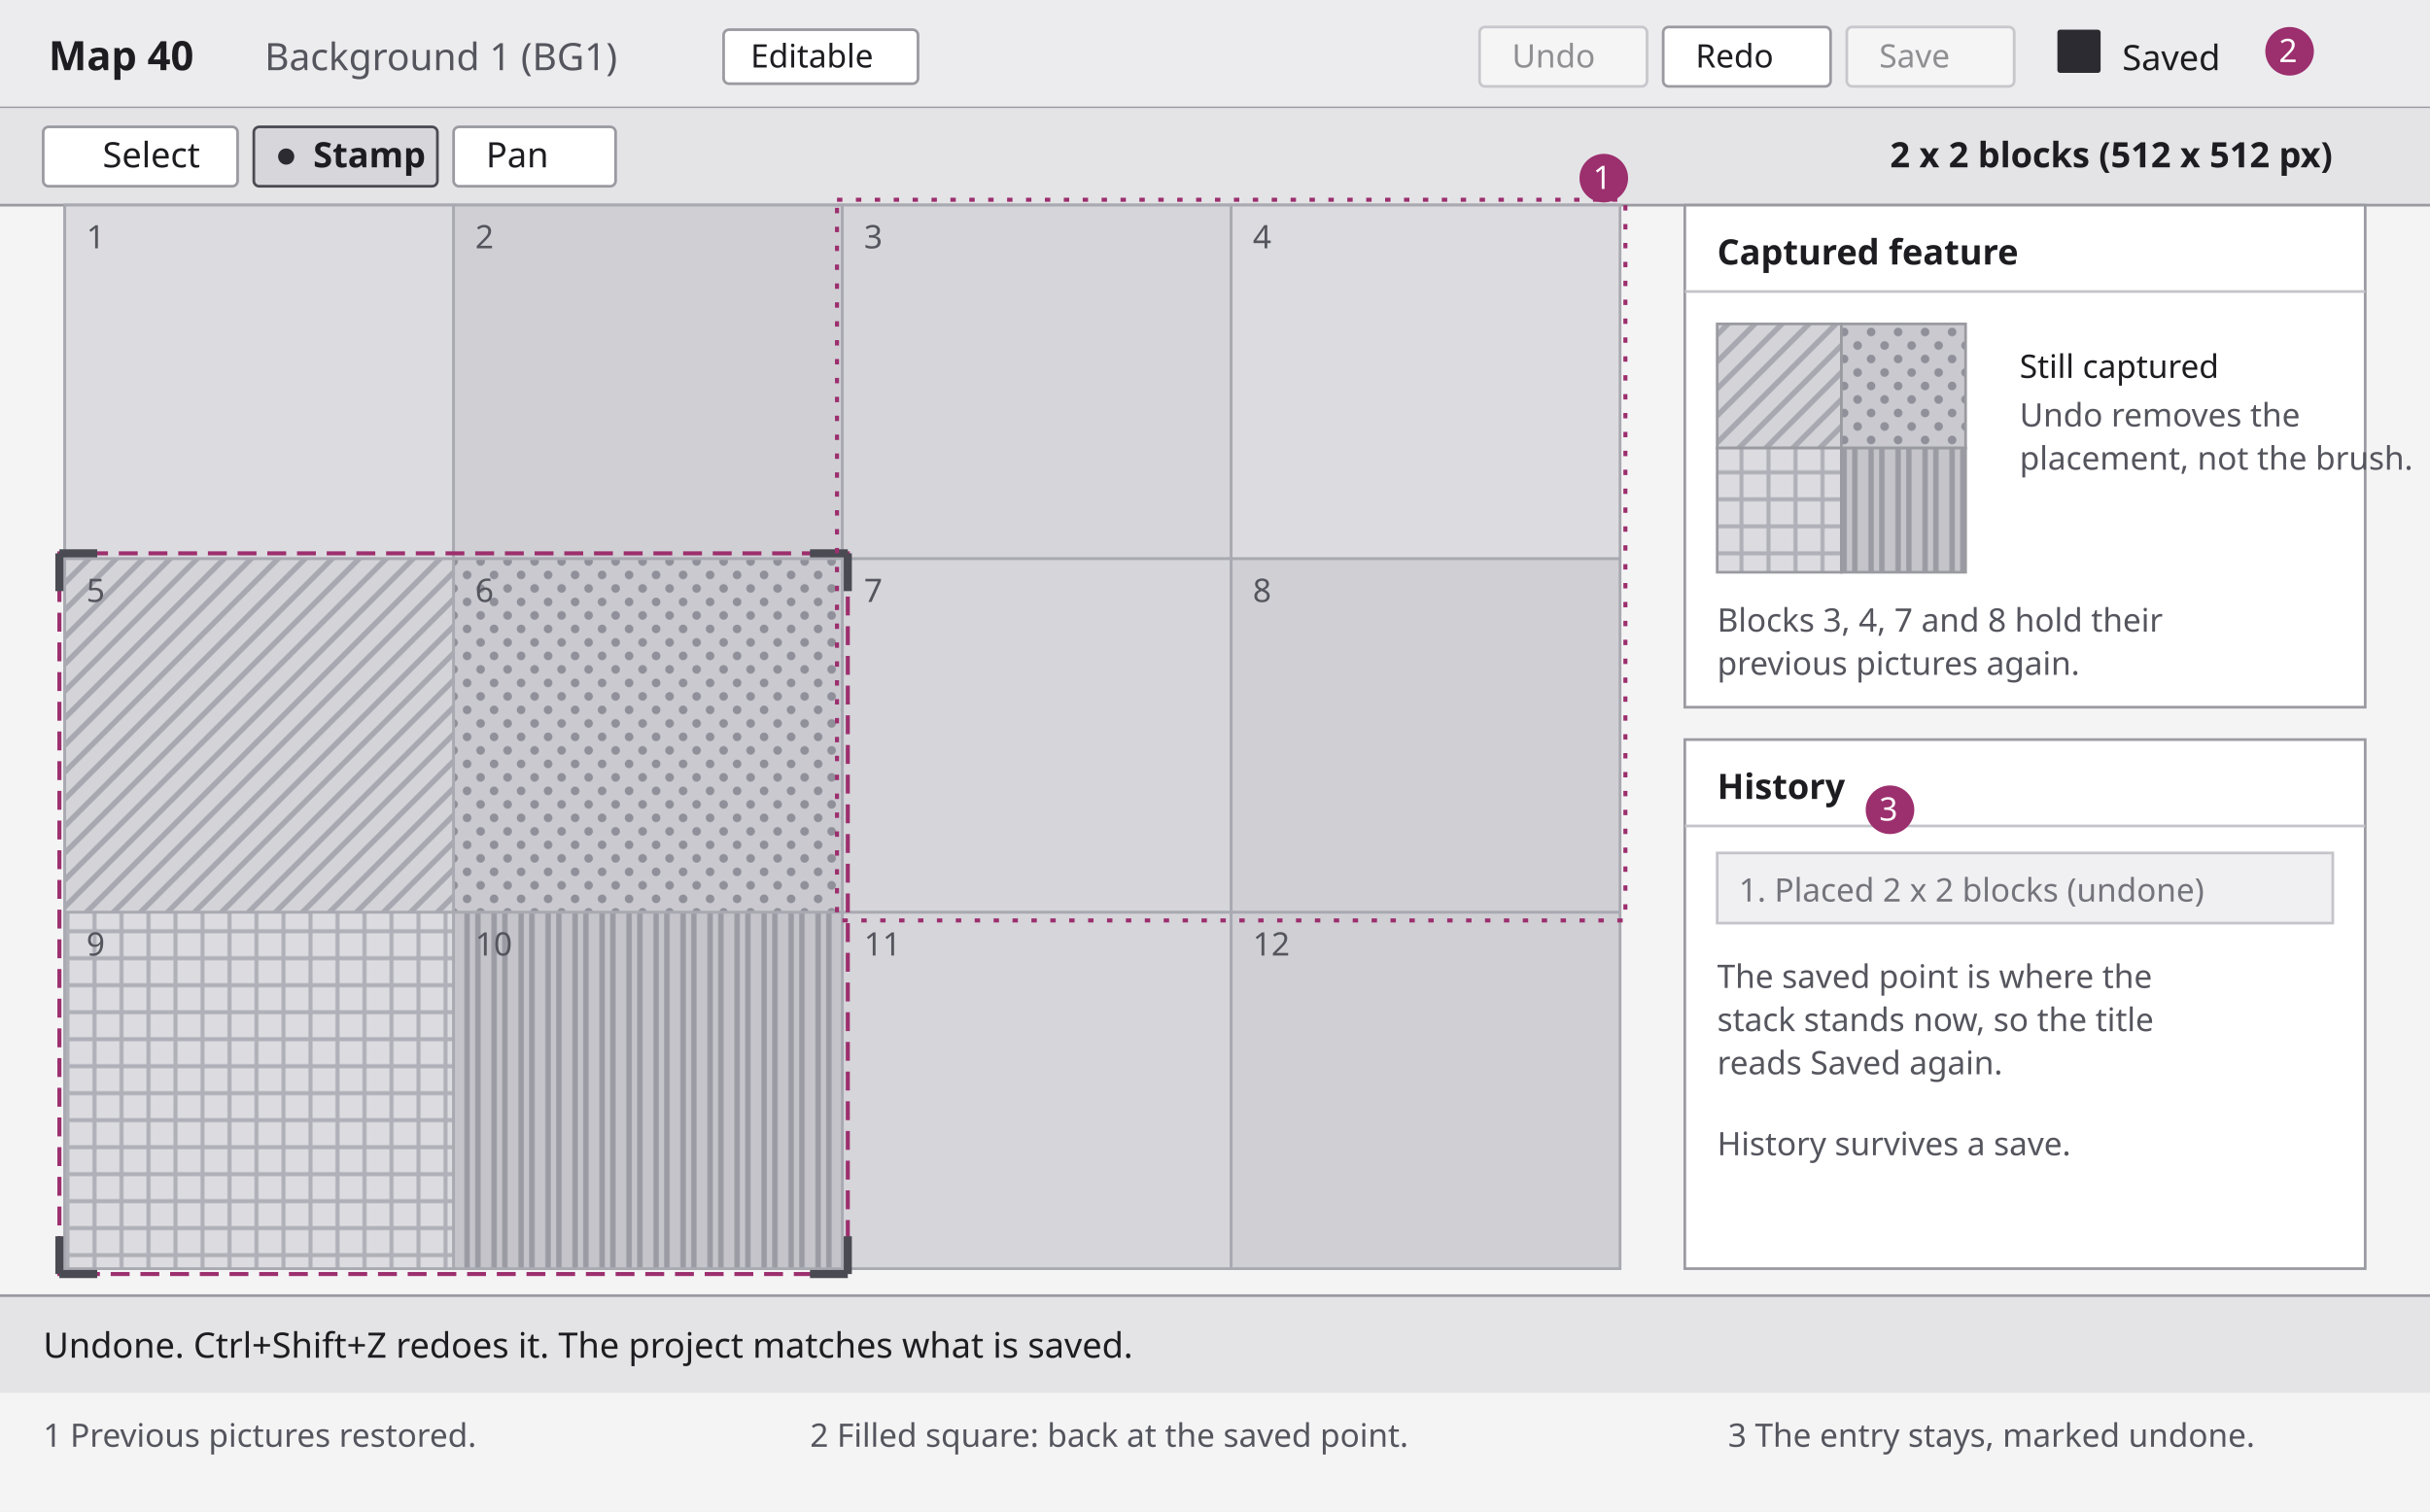
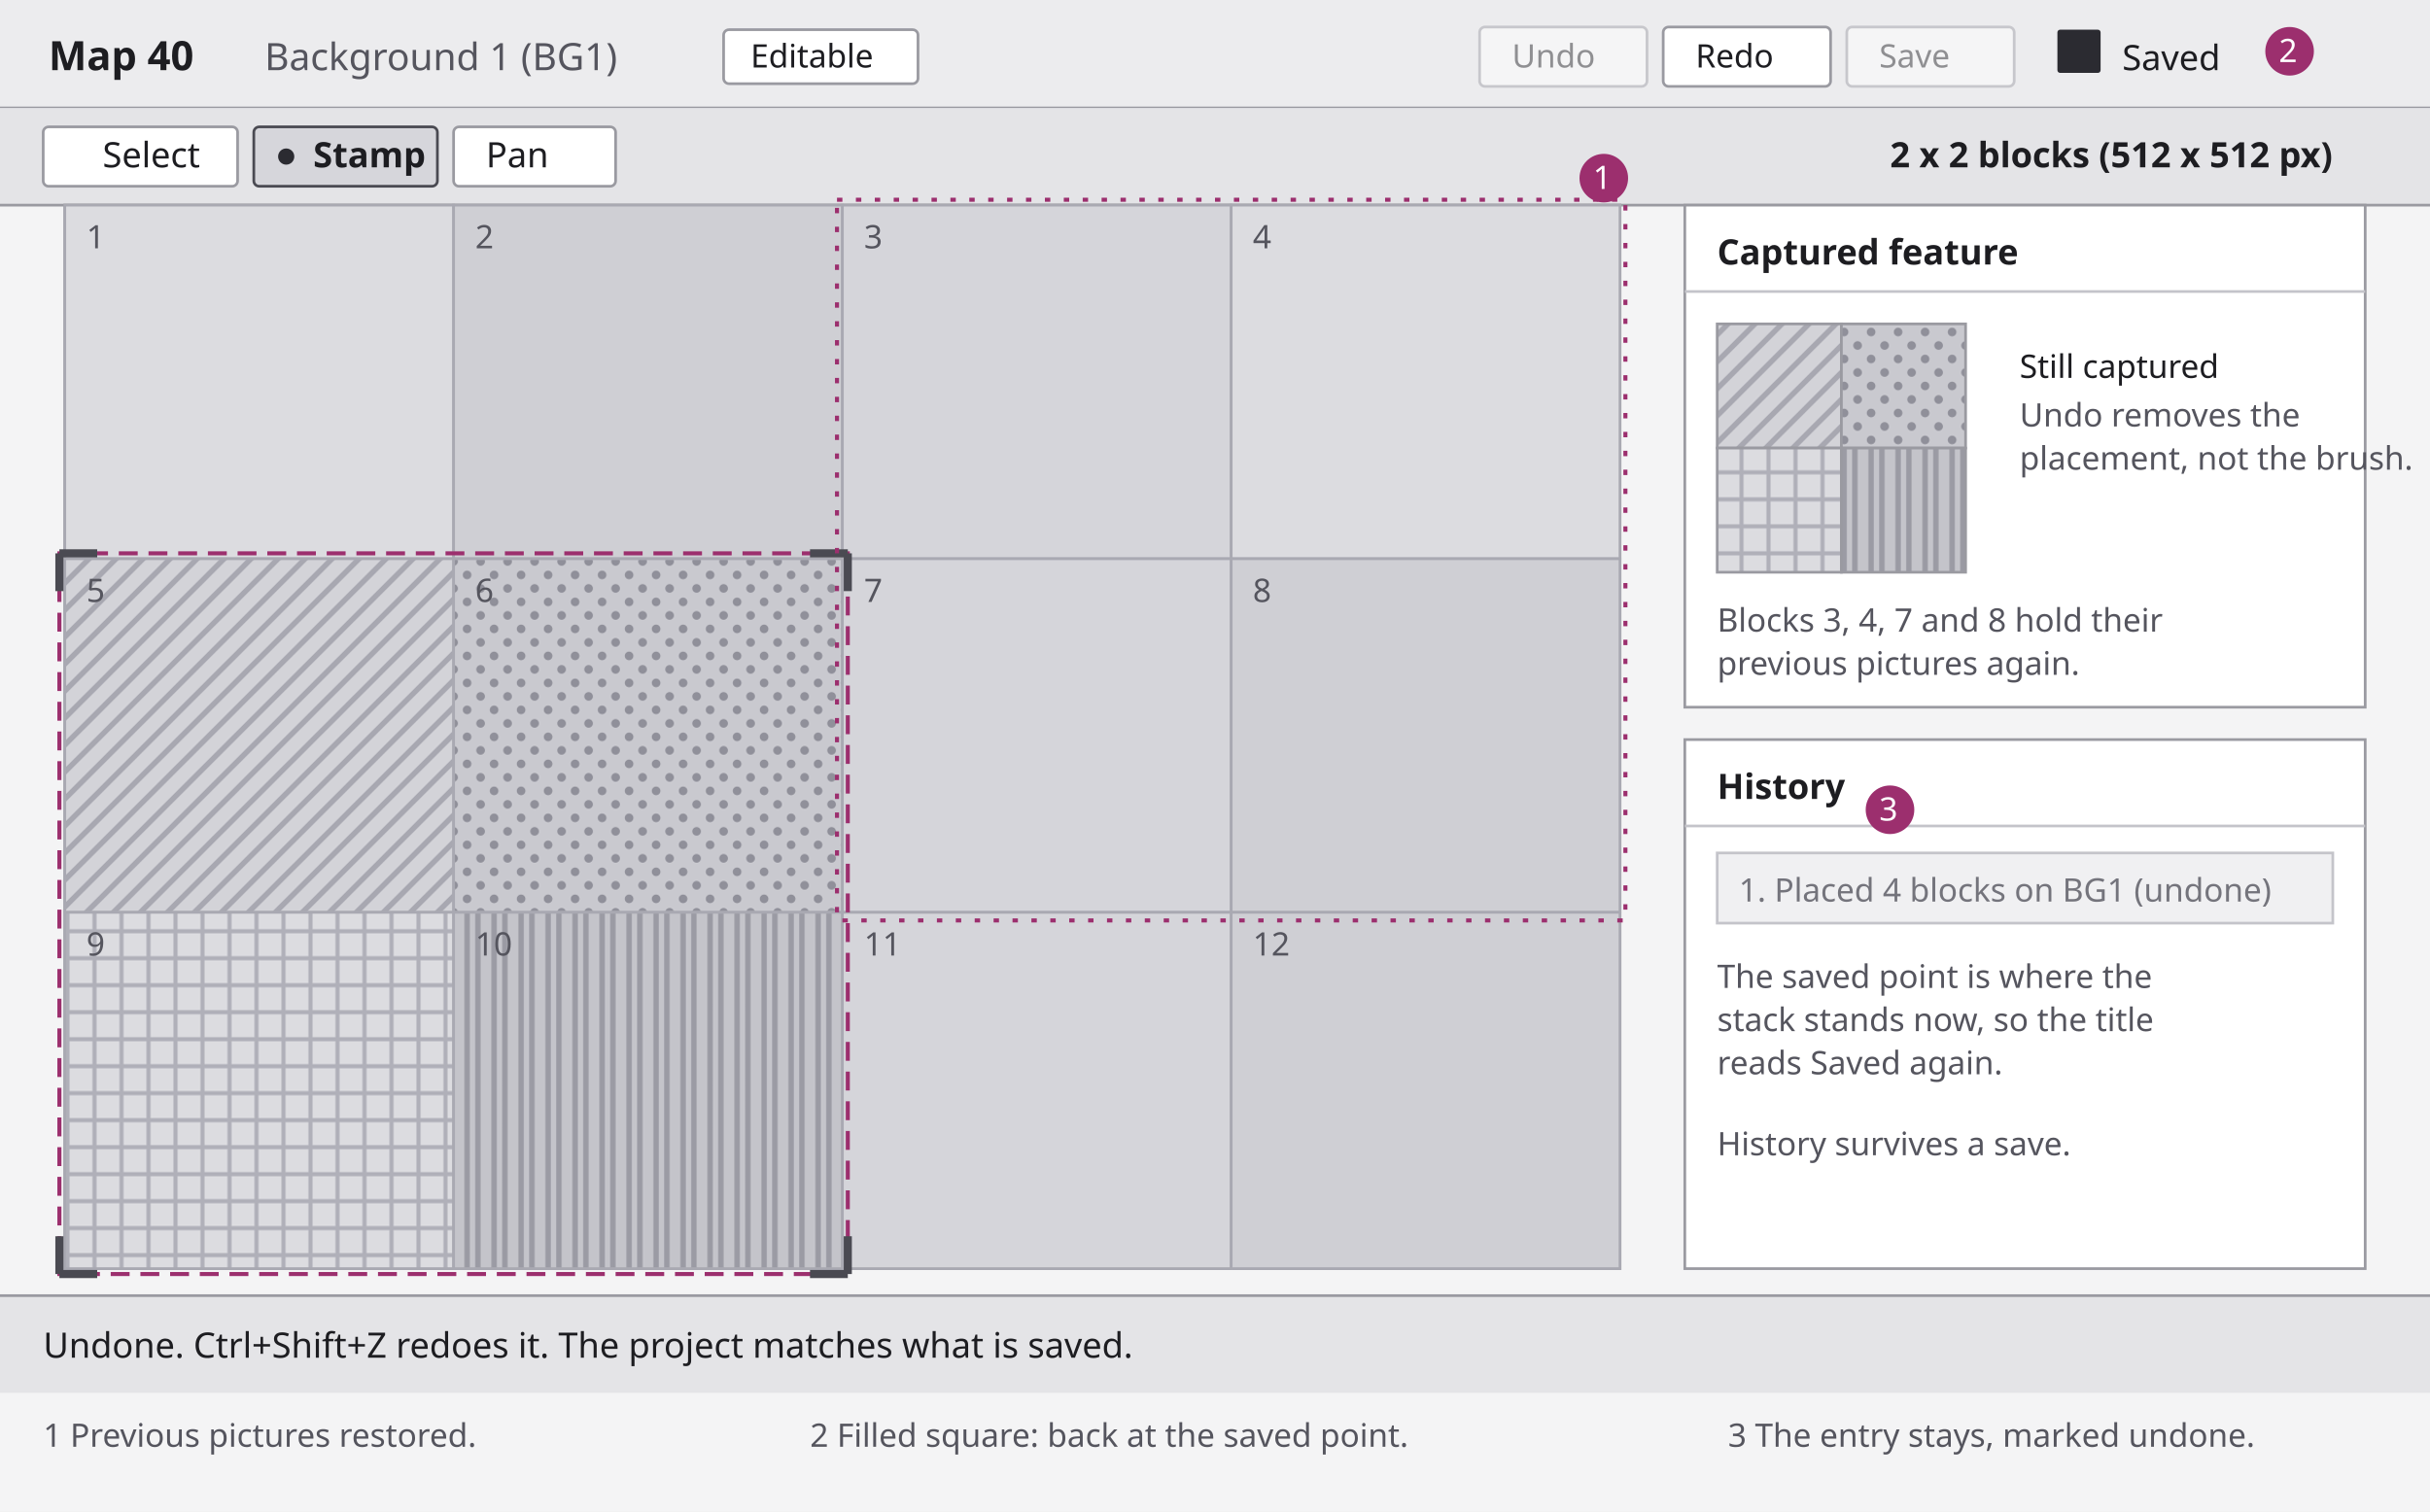
<svg xmlns="http://www.w3.org/2000/svg" viewBox="0 0 900 560" width="900" height="560" role="img" aria-labelledby="t7 d7">
  <defs>
    <pattern id="p-diag" width="10" height="10" patternUnits="userSpaceOnUse">
      <rect width="10" height="10" fill="#d3d3d8" />
      <path d="M-2 2 L2 -2 M0 10 L10 0 M8 12 L12 8" stroke="#a8a8b1" stroke-width="2" />
    </pattern>
    <pattern id="p-dots" width="10" height="10" patternUnits="userSpaceOnUse">
      <rect width="10" height="10" fill="#c9c9cf" />
      <circle cx="3" cy="3" r="1.6" fill="#90909a" />
      <circle cx="8" cy="8" r="1.6" fill="#90909a" />
    </pattern>
    <pattern id="p-cross" width="10" height="10" patternUnits="userSpaceOnUse">
      <rect width="10" height="10" fill="#dcdce0" />
      <path d="M0 5 L10 5 M5 0 L5 10" stroke="#b0b0b9" stroke-width="1.5" />
    </pattern>
    <pattern id="p-vert" width="10" height="10" patternUnits="userSpaceOnUse">
      <rect width="10" height="10" fill="#c4c4ca" />
      <path d="M3 0 L3 10 M7 0 L7 10" stroke="#9b9ba4" stroke-width="2" />
    </pattern>
  </defs>
  <rect x="0" y="0" width="900" height="560" fill="#f4f4f5" />
  <rect x="0" y="0" width="900" height="40" fill="#ececee" />
  <line x1="0" y1="40" x2="900" y2="40" stroke="#9a9aa1" />
  <text x="18" y="26" font-family="Segoe UI, Tahoma, sans-serif" font-size="15" font-weight="700" fill="#1d1d21">Map 40</text>
  <text x="98" y="26" font-family="Segoe UI, Tahoma, sans-serif" font-size="14" fill="#55555e">Background 1 (BG1)</text>
  <rect x="268" y="11" width="72" height="20" rx="2" fill="#ffffff" stroke="#9a9aa1" />
  <text x="278" y="25" font-family="Segoe UI, Tahoma, sans-serif" font-size="12" fill="#1d1d21">Editable</text>
  <g opacity="0.45">
    <rect x="548" y="10" width="62" height="22" rx="2" fill="#ffffff" stroke="#9a9aa1" />
    <text x="560" y="25" font-family="Segoe UI, Tahoma, sans-serif" font-size="12" fill="#1d1d21">Undo</text>
  </g>
  <rect x="616" y="10" width="62" height="22" rx="2" fill="#ffffff" stroke="#9a9aa1" />
  <text x="628" y="25" font-family="Segoe UI, Tahoma, sans-serif" font-size="12" fill="#1d1d21">Redo</text>
  <g opacity="0.45">
    <rect x="684" y="10" width="62" height="22" rx="2" fill="#ffffff" stroke="#9a9aa1" />
    <text x="696" y="25" font-family="Segoe UI, Tahoma, sans-serif" font-size="12" fill="#1d1d21">Save</text>
  </g>
  <rect x="762" y="11" width="16" height="16" rx="1" fill="#2b2b31" />
  <text x="786" y="26" font-family="Segoe UI, Tahoma, sans-serif" font-size="13" fill="#1d1d21">Saved</text>
  <rect x="0" y="40" width="900" height="36" fill="#e4e4e7" />
  <line x1="0" y1="76" x2="900" y2="76" stroke="#9a9aa1" />
  <rect x="16" y="47" width="72" height="22" rx="2" fill="#ffffff" stroke="#9a9aa1" />
  <text x="38" y="62" font-family="Segoe UI, Tahoma, sans-serif" font-size="13" fill="#1d1d21">Select</text>
  <rect x="94" y="47" width="68" height="22" rx="2" fill="#d6d6db" stroke="#4a4a52" />
  <circle cx="106" cy="58" r="3" fill="#2b2b31" />
  <text x="116" y="62" font-family="Segoe UI, Tahoma, sans-serif" font-size="13" font-weight="600" fill="#1d1d21">Stamp</text>
  <rect x="168" y="47" width="60" height="22" rx="2" fill="#ffffff" stroke="#9a9aa1" />
  <text x="180" y="62" font-family="Segoe UI, Tahoma, sans-serif" font-size="13" fill="#1d1d21">Pan</text>
  <text x="700" y="62" font-family="Segoe UI, Tahoma, sans-serif" font-size="13" font-weight="600" fill="#1d1d21">2 x 2 blocks (512 x 512 px)</text>
  <rect x="24" y="76" width="576" height="394" fill="#e6e6e8" stroke="#9a9aa1" />
  <g stroke="#a9a9b2" stroke-width="1">
    <rect x="24" y="76" width="144" height="131" fill="#dcdce0" />
    <rect x="168" y="76" width="144" height="131" fill="#cfcfd4" />
    <rect x="312" y="76" width="144" height="131" fill="#d5d5da" />
    <rect x="456" y="76" width="144" height="131" fill="#dcdce0" />
    <rect x="24" y="207" width="144" height="131" fill="url(#p-diag)" />
    <rect x="168" y="207" width="144" height="131" fill="url(#p-dots)" />
    <rect x="312" y="207" width="144" height="131" fill="#d5d5da" />
    <rect x="456" y="207" width="144" height="131" fill="#cfcfd4" />
    <rect x="24" y="338" width="144" height="132" fill="url(#p-cross)" />
    <rect x="168" y="338" width="144" height="132" fill="url(#p-vert)" />
    <rect x="312" y="338" width="144" height="132" fill="#d5d5da" />
    <rect x="456" y="338" width="144" height="132" fill="#cfcfd4" />
  </g>
  <rect x="22" y="205" width="292" height="267" fill="none" stroke="#9c2f6e" stroke-width="1.5" stroke-dasharray="7 4" />
  <path d="M22 205 h14 M22 205 v14 M314 205 h-14 M314 205 v14 M22 472 h14 M22 472 v-14 M314 472 h-14 M314 472 v-14" stroke="#4a4a52" stroke-width="3" fill="none" />
  <rect x="310" y="74" width="292" height="267" fill="none" stroke="#9c2f6e" stroke-width="1.5" stroke-dasharray="2 5" />
  <g font-family="Segoe UI, Tahoma, sans-serif" font-size="12" fill="#55555e">
    <text x="32" y="92">1</text>
    <text x="176" y="92">2</text>
    <text x="320" y="92">3</text>
    <text x="464" y="92">4</text>
    <text x="32" y="223">5</text>
    <text x="176" y="223">6</text>
    <text x="320" y="223">7</text>
    <text x="464" y="223">8</text>
    <text x="32" y="354">9</text>
    <text x="176" y="354">10</text>
    <text x="320" y="354">11</text>
    <text x="464" y="354">12</text>
  </g>
  <rect x="624" y="76" width="252" height="186" fill="#ffffff" stroke="#9a9aa1" />
  <text x="636" y="98" font-family="Segoe UI, Tahoma, sans-serif" font-size="13" font-weight="600" fill="#1d1d21">Captured feature</text>
  <line x1="624" y1="108" x2="876" y2="108" stroke="#c4c4ca" />
  <g stroke="#9a9aa1" stroke-width="1">
    <rect x="636" y="120" width="46" height="46" fill="url(#p-diag)" />
    <rect x="682" y="120" width="46" height="46" fill="url(#p-dots)" />
    <rect x="636" y="166" width="46" height="46" fill="url(#p-cross)" />
    <rect x="682" y="166" width="46" height="46" fill="url(#p-vert)" />
  </g>
  <text x="748" y="140" font-family="Segoe UI, Tahoma, sans-serif" font-size="12" fill="#1d1d21">Still captured</text>
  <text x="748" y="158" font-family="Segoe UI, Tahoma, sans-serif" font-size="12" fill="#55555e">Undo removes the</text>
  <text x="748" y="174" font-family="Segoe UI, Tahoma, sans-serif" font-size="12" fill="#55555e">placement, not the brush.</text>
  <text x="636" y="234" font-family="Segoe UI, Tahoma, sans-serif" font-size="12" fill="#55555e">Blocks 3, 4, 7 and 8 hold their</text>
  <text x="636" y="250" font-family="Segoe UI, Tahoma, sans-serif" font-size="12" fill="#55555e">previous pictures again.</text>
  <rect x="624" y="274" width="252" height="196" fill="#ffffff" stroke="#9a9aa1" />
  <text x="636" y="296" font-family="Segoe UI, Tahoma, sans-serif" font-size="13" font-weight="600" fill="#1d1d21">History</text>
  <line x1="624" y1="306" x2="876" y2="306" stroke="#c4c4ca" />
  <rect x="636" y="316" width="228" height="26" fill="#f0f0f2" stroke="#c4c4ca" />
-   <text x="644" y="334" font-family="Segoe UI, Tahoma, sans-serif" font-size="12" fill="#74747c">1. Placed 2 x 2 blocks (undone)</text>
+   <text x="644" y="334" font-family="Segoe UI, Tahoma, sans-serif" font-size="12" fill="#74747c">1. Placed 4 blocks on BG1 (undone)</text>
  <text x="636" y="366" font-family="Segoe UI, Tahoma, sans-serif" font-size="12" fill="#55555e">The saved point is where the</text>
  <text x="636" y="382" font-family="Segoe UI, Tahoma, sans-serif" font-size="12" fill="#55555e">stack stands now, so the title</text>
  <text x="636" y="398" font-family="Segoe UI, Tahoma, sans-serif" font-size="12" fill="#55555e">reads Saved again.</text>
  <text x="636" y="428" font-family="Segoe UI, Tahoma, sans-serif" font-size="12" fill="#55555e">History survives a save.</text>
  <rect x="0" y="480" width="900" height="36" fill="#e4e4e7" />
  <line x1="0" y1="480" x2="900" y2="480" stroke="#9a9aa1" />
  <text x="16" y="503" font-family="Segoe UI, Tahoma, sans-serif" font-size="13" fill="#1d1d21">Undone. Ctrl+Shift+Z redoes it. The project matches what is saved.</text>
  <g font-family="Segoe UI, Tahoma, sans-serif" font-size="12" fill="#1d1d21">
    <circle cx="594" cy="66" r="9" fill="#9c2f6e" />
    <text x="590" y="70" fill="#ffffff">1</text>
    <circle cx="848" cy="19" r="9" fill="#9c2f6e" />
    <text x="844" y="23" fill="#ffffff">2</text>
    <circle cx="700" cy="300" r="9" fill="#9c2f6e" />
    <text x="696" y="304" fill="#ffffff">3</text>
  </g>
  <g font-family="Segoe UI, Tahoma, sans-serif" font-size="12" fill="#55555e">
    <text x="16" y="536">1 Previous pictures restored.</text>
    <text x="300" y="536">2 Filled square: back at the saved point.</text>
    <text x="640" y="536">3 The entry stays, marked undone.</text>
  </g>
</svg>
